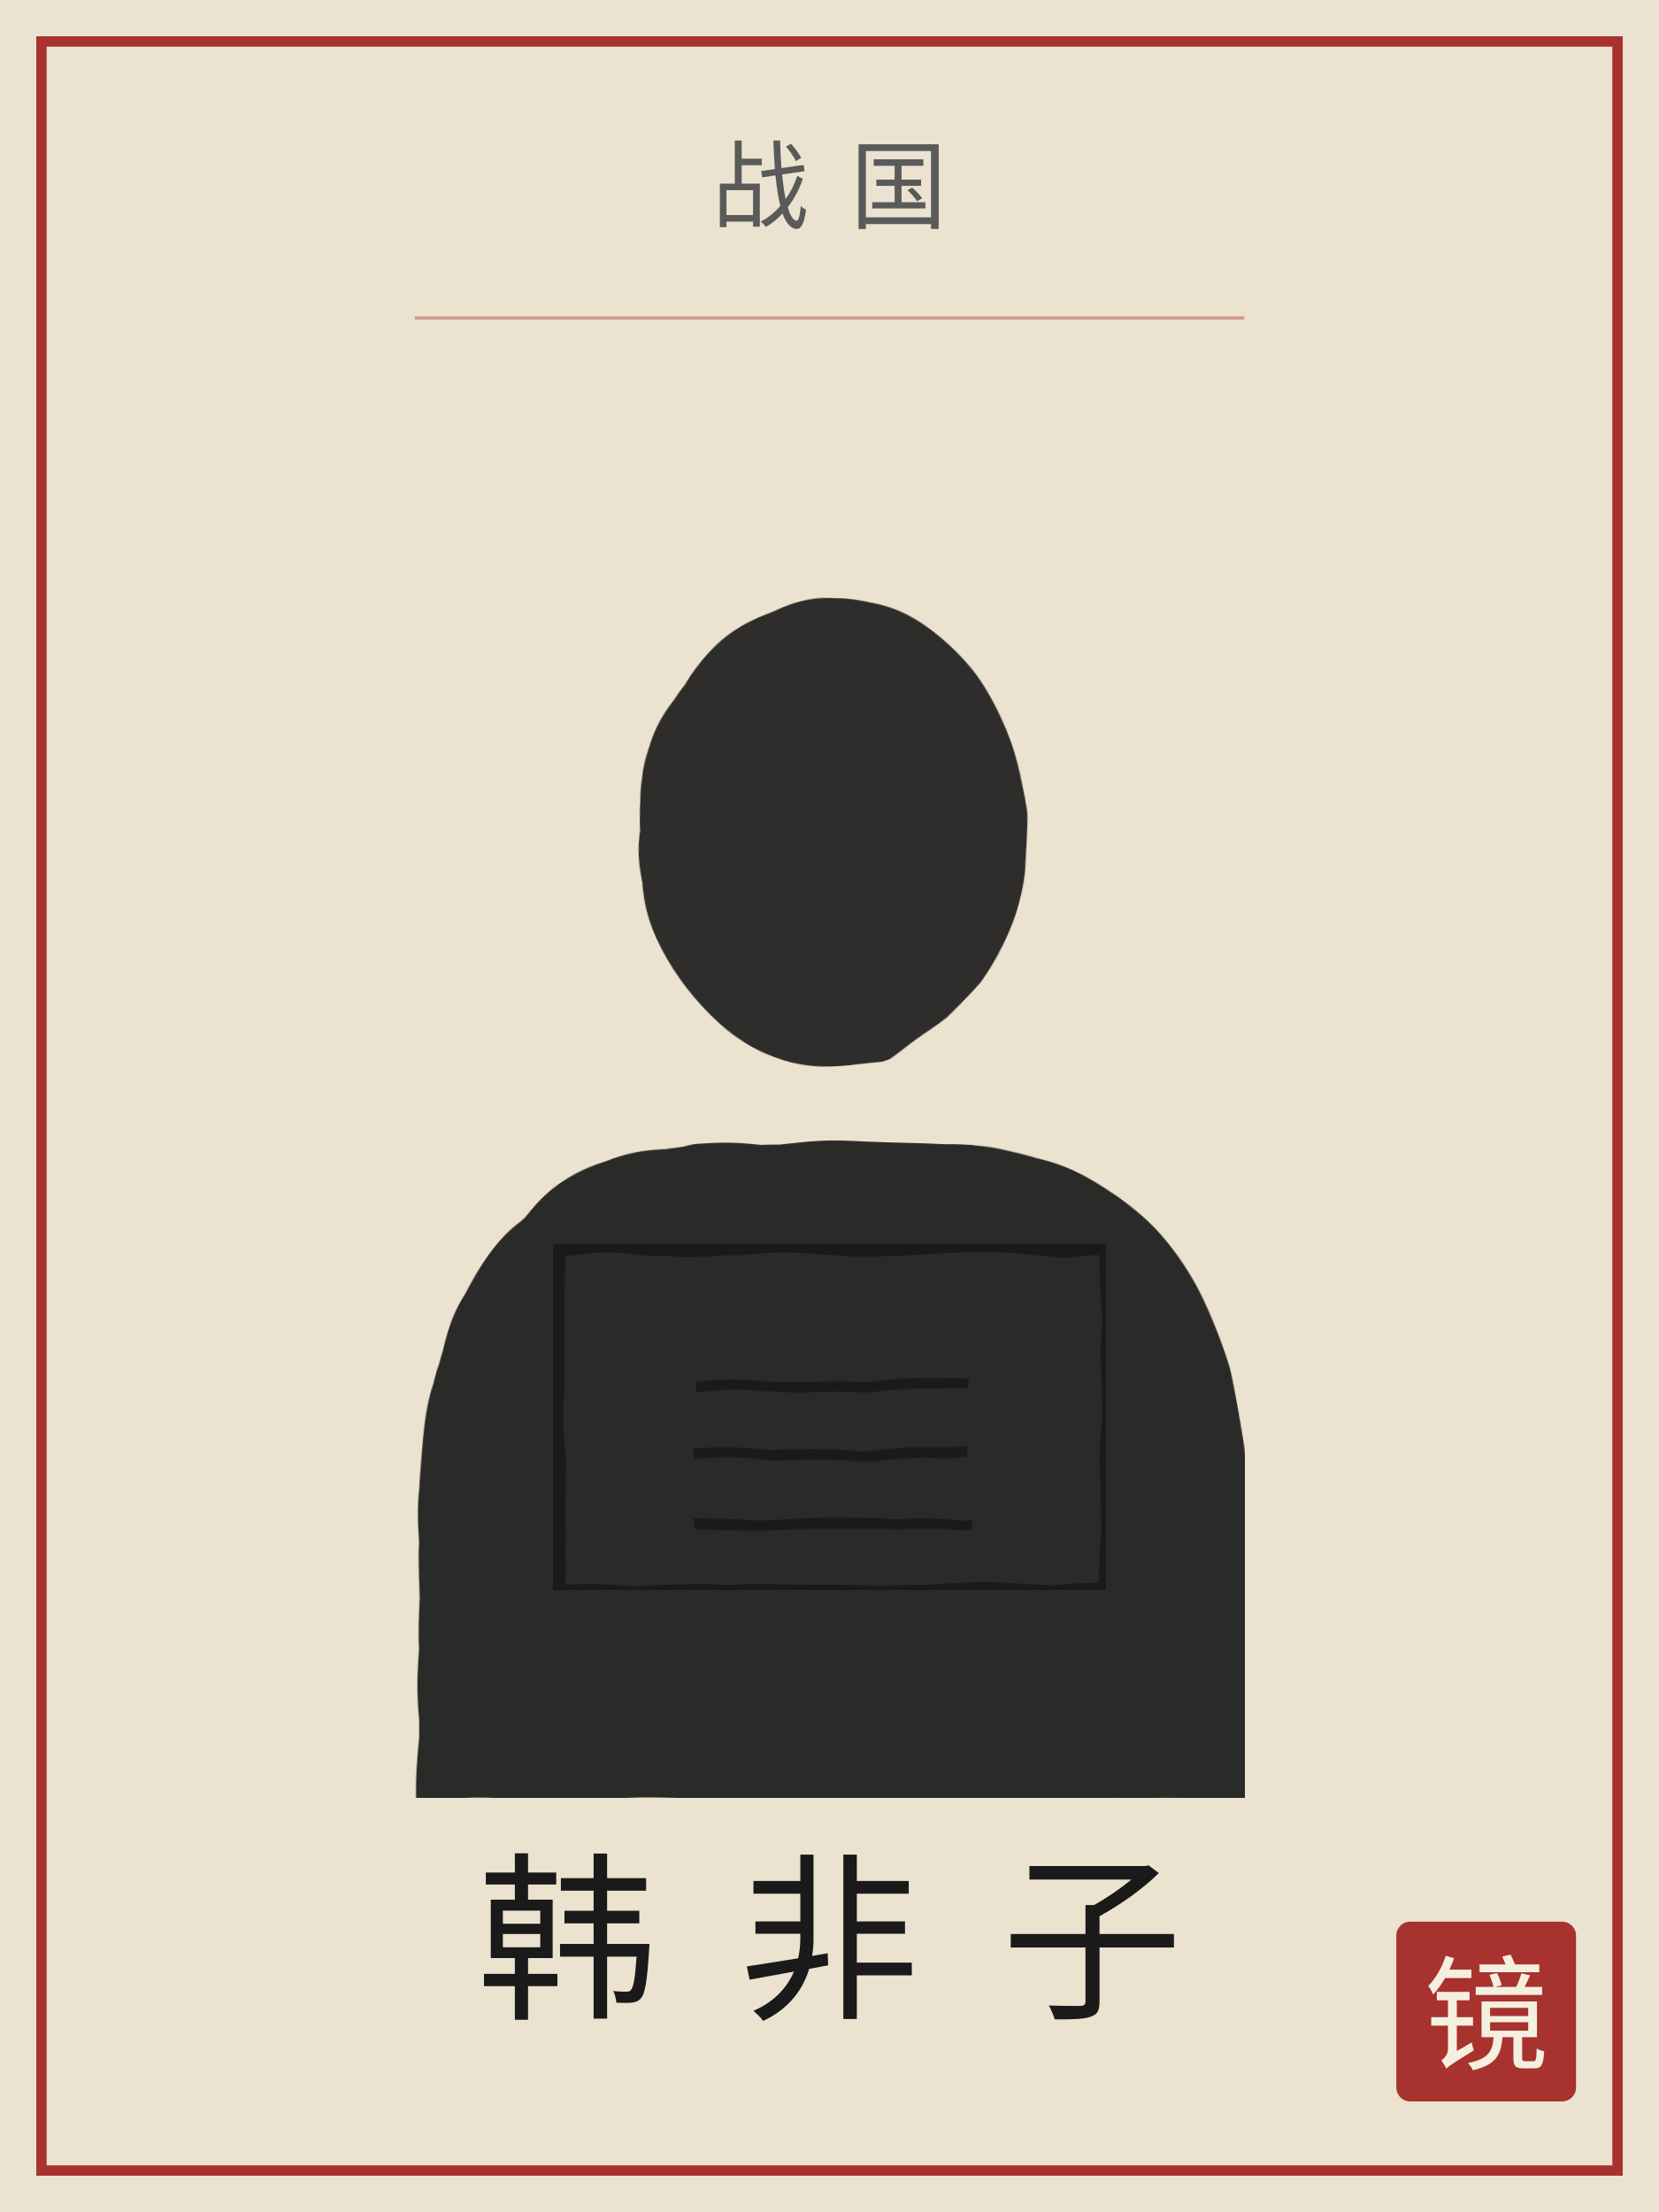
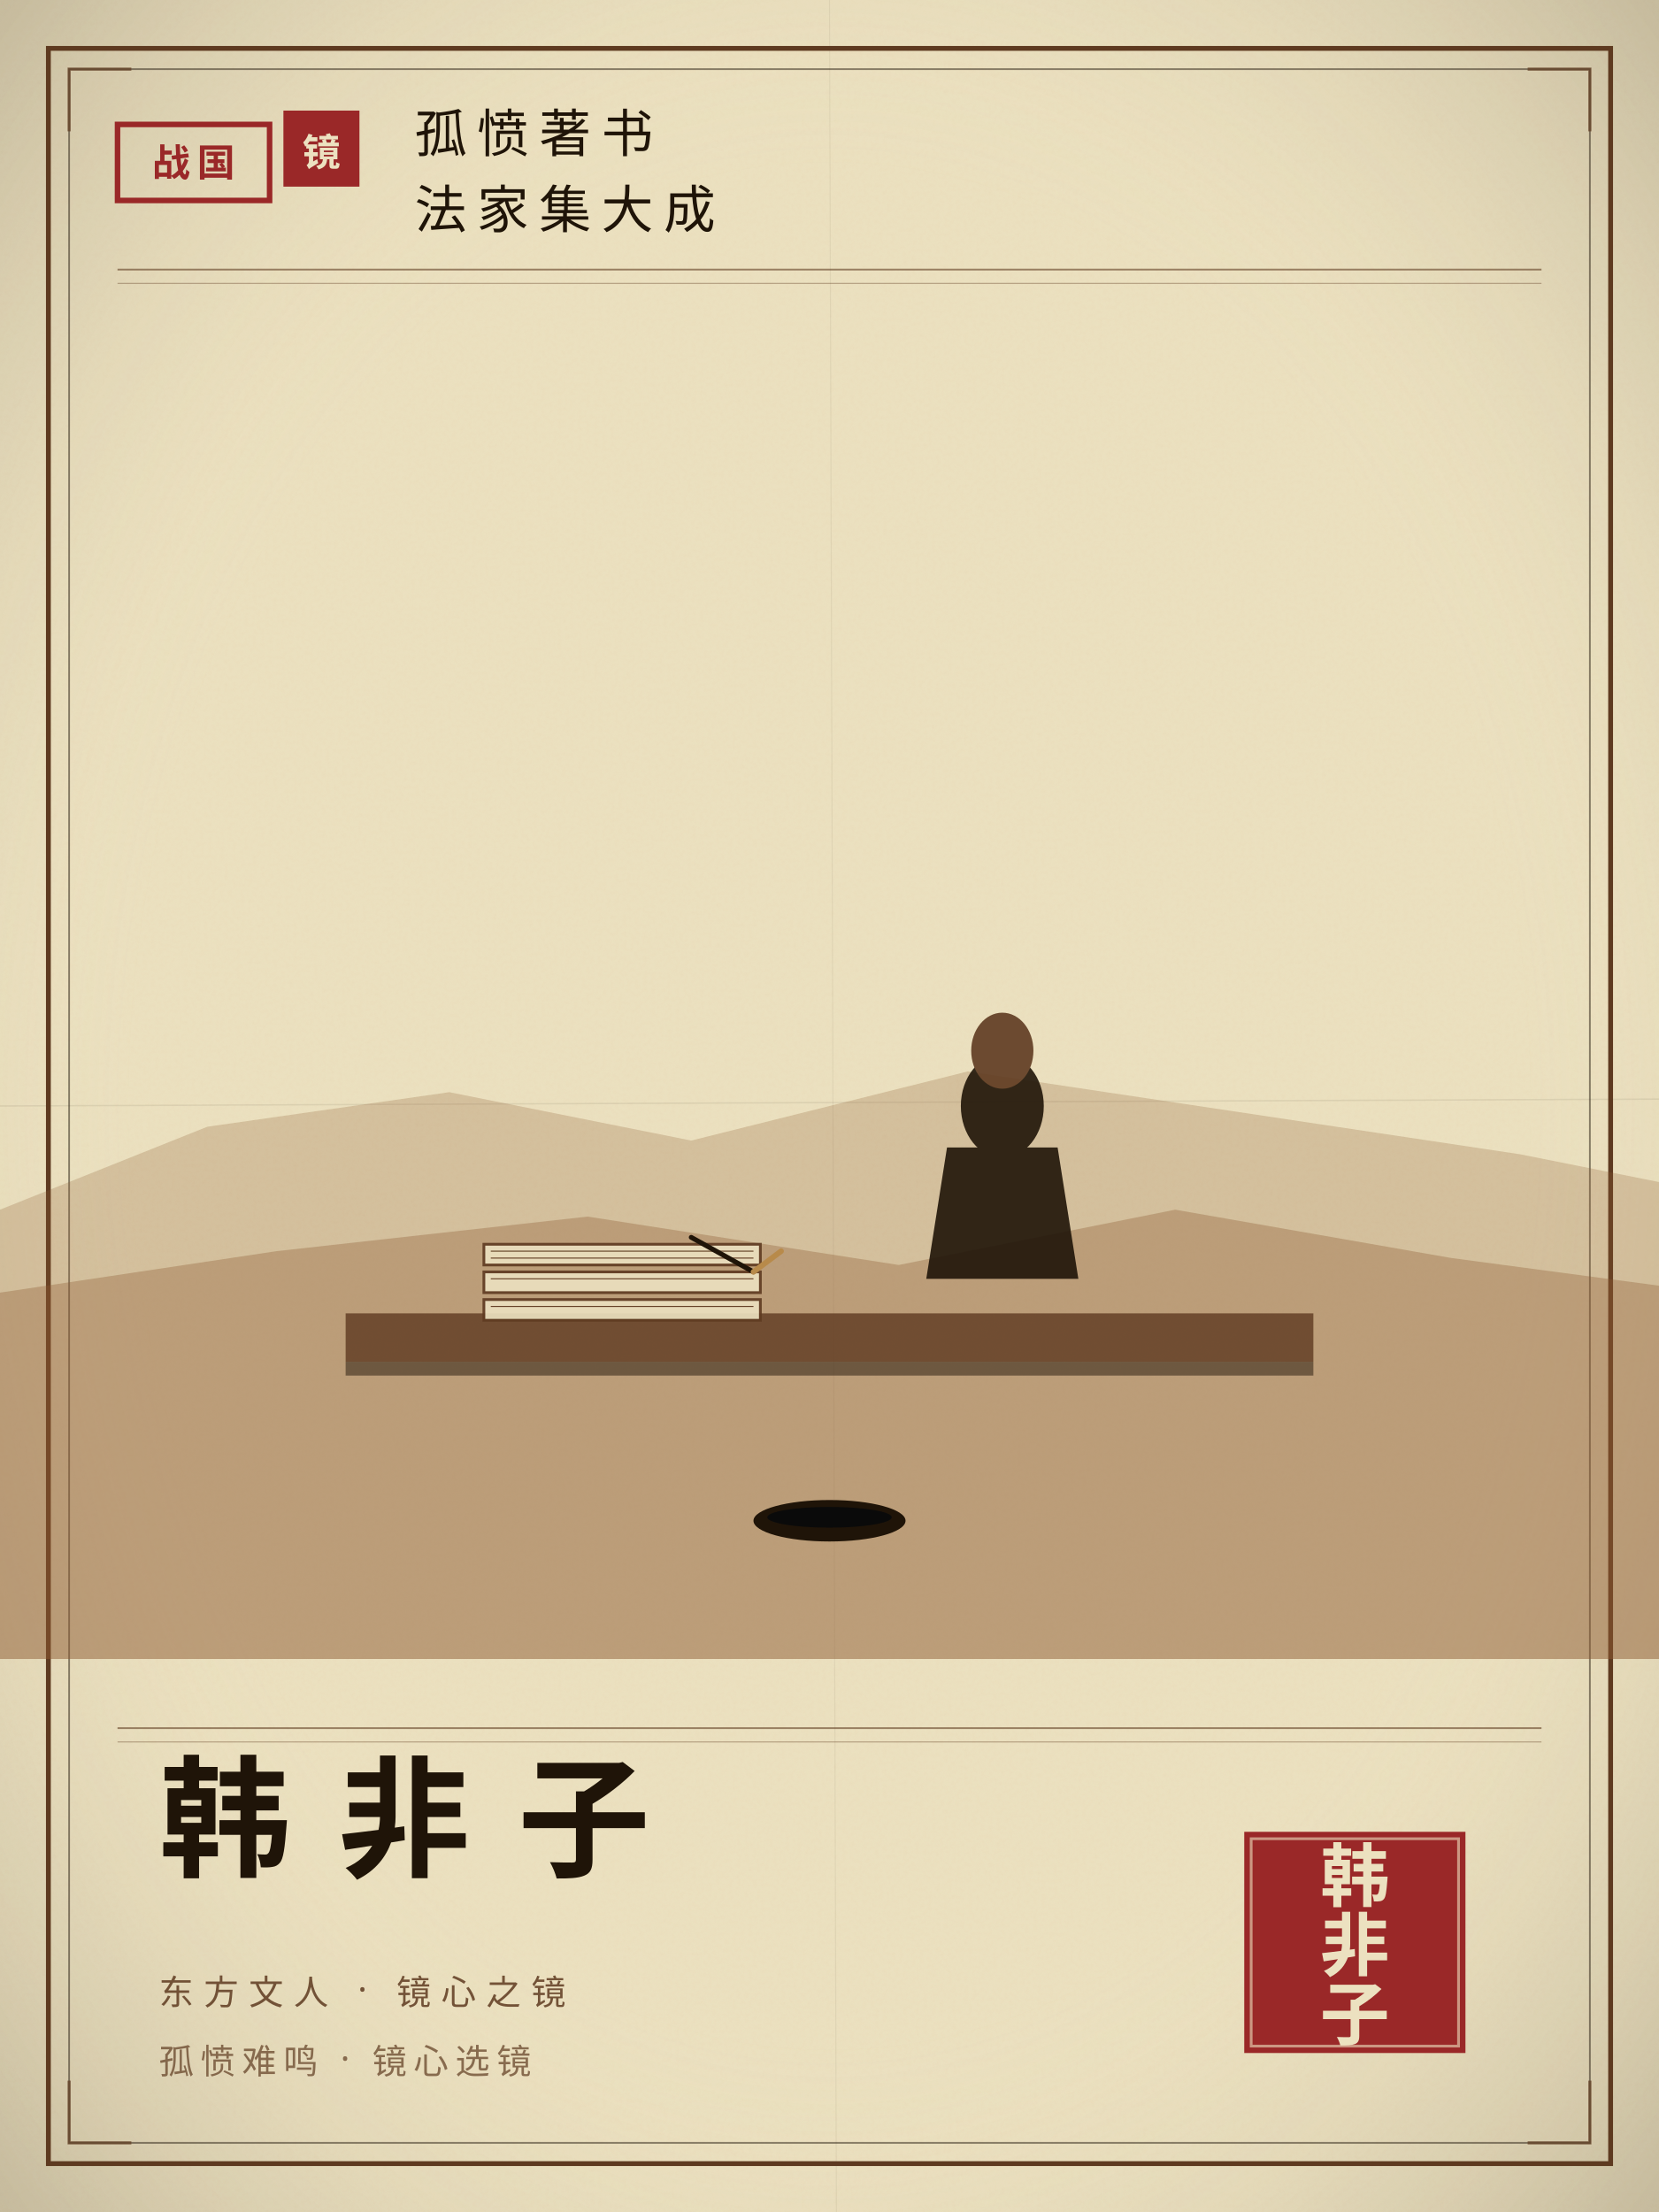
- <svg xmlns="http://www.w3.org/2000/svg" viewBox="0 0 240 320" width="240" height="320" role="img" aria-label="韩非子（战国）">
+ <svg xmlns="http://www.w3.org/2000/svg" viewBox="0 0 480 640" width="480" height="640" preserveAspectRatio="xMidYMid meet">
  <defs>
-     <filter id="rough" x="0" y="0" width="100%" height="100%">
-       <feTurbulence baseFrequency="0.04" numOctaves="2" seed="3" />
-       <feDisplacementMap in="SourceGraphic" scale="1.5" />
+     <filter id="ink-92" x="-10%" y="-10%" width="120%" height="120%">
+       <feTurbulence type="fractalNoise" baseFrequency="0.022" numOctaves="2" seed="92" result="noise" />
+       <feDisplacementMap in="SourceGraphic" in2="noise" scale="2.4" />
+     </filter>
+     <filter id="ink-strong-92" x="-10%" y="-10%" width="120%" height="120%">
+       <feTurbulence type="fractalNoise" baseFrequency="0.045" numOctaves="3" seed="99" result="noise" />
+       <feDisplacementMap in="SourceGraphic" in2="noise" scale="3.6" />
+     </filter>
+     <filter id="wash-92" x="-20%" y="-20%" width="140%" height="140%">
+       <feTurbulence type="fractalNoise" baseFrequency="0.018" numOctaves="2" seed="95" result="t" />
+       <feDisplacementMap in="SourceGraphic" in2="t" scale="6" />
+       <feGaussianBlur stdDeviation="0.6" />
+     </filter>
+     <filter id="haze-92">
+       <feGaussianBlur stdDeviation="2.4" />
+     </filter>
+     <filter id="paper-92" x="0%" y="0%" width="100%" height="100%">
+       <feTurbulence type="fractalNoise" baseFrequency="0.85" numOctaves="2" seed="103" result="grain" />
+       <feColorMatrix in="grain" type="matrix" values="0 0 0 0 0.45                 0 0 0 0 0.35                 0 0 0 0 0.20                 0 0 0 0.10 0" />
    </filter>
  </defs>
-   <style>
-     .ink { color: #1a1a1a; }
-     .cinnabar { color: #a8322e; }
-     .rice { color: #f5efe0; }
-     .faint { color: #5a5a5a; }
-     .face-bg { fill: #ebe3cf; }
-     .frame { fill: none; stroke: #a8322e; stroke-width: 1.5; }
-     text {
-       font-family: '霞鹜文楷','LXGW WenKai','STKaiti','KaiTi',serif;
-     }
-   </style>
-   <rect width="240" height="320" fill="#ebe3cf" />
-   <rect x="6" y="6" width="228" height="308" class="frame" />
-   <text x="120" y="32" text-anchor="middle" font-size="14" letter-spacing="6" class="ink" fill="#5a5a5a">战国</text>
-   <line x1="60" y1="46" x2="180" y2="46" stroke="#a8322e" stroke-width="0.5" opacity="0.4" />
-   <g class="ink" filter="url(#rough)">
-     <ellipse cx="120" cy="120" rx="28" ry="34" fill="#1a1a1a" opacity="0.9" />
-     <path d="M60 220 Q60 170 100 165 L140 165 Q180 170 180 220 L180 260 L60 260 Z" fill="#1a1a1a" opacity="0.92" />
+   <rect x="0" y="0" width="480" height="640" fill="#ece1c0" />
+   <rect x="0" y="0" width="480" height="640" fill="#ece1c0" filter="url(#paper-92)" opacity="0.55" />
+   <radialGradient id="vignette-92" cx="50%" cy="50%" r="70%">
+     <stop offset="60%" stop-color="#ece1c0" stop-opacity="0" />
+     <stop offset="100%" stop-color="#1f1408" stop-opacity="0.18" />
+   </radialGradient>
+   <rect x="0" y="0" width="480" height="640" fill="url(#vignette-92)" />
+   <path d="M 0 320 L 480 318" stroke="#1f1408" stroke-width="0.4" opacity="0.08" />
+   <path d="M 240 0 L 242 640" stroke="#1f1408" stroke-width="0.3" opacity="0.06" />
+   <rect x="14" y="14" width="452" height="612" fill="none" stroke="#5e3a20" stroke-width="1.4" />
+   <rect x="20" y="20" width="440" height="600" fill="none" stroke="#1f1408" stroke-width="0.5" opacity="0.5" />
+   <g stroke="#5e3a20" stroke-width="0.9" fill="none" opacity="0.7">
+     <path d="M 20 38 L 20 20 L 38 20" />
+     <path d="M 442 20 L 460 20 L 460 38" />
+     <path d="M 460 602 L 460 620 L 442 620" />
+     <path d="M 38 620 L 20 620 L 20 602" />
  </g>
-   <g class="ink" filter="url(#rough)">
-     <rect x="80" y="180" width="80" height="50" fill="none" stroke="currentColor" stroke-width="2.5" />
-     <line x1="100" y1="200" x2="140" y2="200" stroke="currentColor" stroke-width="1.5" />
-     <line x1="100" y1="210" x2="140" y2="210" stroke="currentColor" stroke-width="1.5" />
-     <line x1="100" y1="220" x2="140" y2="220" stroke="currentColor" stroke-width="1.5" />
+   <g>
+     <g transform="translate(34 36)">
+       <rect x="0" y="0" width="44" height="22" fill="none" stroke="#9a2828" stroke-width="1.6" />
+       <text x="22" y="15" text-anchor="middle" font-family="STKaiti, KaiTi, serif" font-size="11" fill="#9a2828" letter-spacing="2" font-weight="600">战国</text>
+     </g>
+     <g transform="translate(82 32)">
+       <rect x="0" y="0" width="22" height="22" fill="#9a2828" />
+       <text x="11" y="16" text-anchor="middle" font-family="serif" font-size="11" fill="#ece1c0" font-weight="700">镜</text>
+     </g>
+     <g transform="translate(120 44)">
+       <text font-family="STKaiti, KaiTi, serif" font-size="15" fill="#1f1408" letter-spacing="3" font-weight="500">
+         <tspan x="0" dy="0">孤愤著书</tspan>
+         <tspan x="0" dy="22">法家集大成</tspan>
+       </text>
+     </g>
+     <line x1="34" y1="78" x2="446" y2="78" stroke="#5e3a20" stroke-width="0.5" opacity="0.6" />
+     <line x1="34" y1="82" x2="446" y2="82" stroke="#5e3a20" stroke-width="0.3" opacity="0.4" />
  </g>
-   <text x="120" y="290" text-anchor="middle" font-size="26" letter-spacing="12" class="ink" fill="#1a1a1a">韩非子</text>
-   <g transform="translate(202,278)">
-     <rect x="0" y="0" width="26" height="26" fill="#a8322e" rx="2" />
-     <text x="13" y="20" text-anchor="middle" font-size="18" fill="#f5efe0">镜</text>
+   <g>
+     <g filter="url(#haze-50)" opacity="0.7">
+       <path d="M 0 350 L 60 326 L 130 316 L 200 330 L 280 310 L 360 322 L 440 334 L 480 342 L 480 480 L 0 480 Z" fill="#8a5a30" opacity="0.35" />
+       <path d="M 0 374 L 80 362 L 170 352 L 260 366 L 340 350 L 420 364 L 480 372 L 480 480 L 0 480 Z" fill="#8a5a30" opacity="0.55" />
+     </g>
+     <g>
+       <ellipse cx="240" cy="440" rx="22" ry="6" fill="#1f1408" />
+       <ellipse cx="240" cy="439" rx="18" ry="3" fill="#0a0a0a" />
+     </g>
+     <rect x="100" y="380" width="280" height="14" fill="#5e3a20" opacity="0.8" />
+     <rect x="100" y="394" width="280" height="4" fill="#1f1408" opacity="0.5" />
+     <g transform="translate(140 360)" fill="#ece1c0" stroke="#5e3a20" stroke-width="0.8" opacity="0.9">
+       <rect x="0" y="0" width="80" height="6" />
+       <line x1="2" y1="2" x2="78" y2="2" stroke-width="0.3" />
+       <line x1="2" y1="4" x2="78" y2="4" stroke-width="0.3" />
+       <rect x="0" y="8" width="80" height="6" />
+       <line x1="2" y1="10" x2="78" y2="10" stroke-width="0.3" />
+       <rect x="0" y="16" width="80" height="6" />
+       <line x1="2" y1="18" x2="78" y2="18" stroke-width="0.3" />
+     </g>
+     <g transform="translate(290 320)" fill="#1f1408" opacity="0.9">
+       <ellipse cx="0" cy="0" rx="12" ry="15" />
+       <path d="M -16 12 L -22 50 L 22 50 L 16 12 Z" />
+       <ellipse cx="0" cy="-16" rx="9" ry="11" fill="#5e3a20" />
+     </g>
+     <line x1="200" y1="358" x2="218" y2="368" stroke="#1f1408" stroke-width="1.4" stroke-linecap="round" />
+     <line x1="218" y1="368" x2="226" y2="362" stroke="#b88a4a" stroke-width="1.6" stroke-linecap="round" />
+   </g>
+   <g>
+     <line x1="34" y1="500" x2="446" y2="500" stroke="#5e3a20" stroke-width="0.5" opacity="0.6" />
+     <line x1="34" y1="504" x2="446" y2="504" stroke="#5e3a20" stroke-width="0.3" opacity="0.4" />
+     <g transform="translate(46 540)">
+       <text font-family="STKaiti, KaiTi, serif" font-size="38" fill="#1f1408" letter-spacing="14" font-weight="700">韩非子</text>
+       <text x="0" y="40" font-family="STKaiti, KaiTi, serif" font-size="10" fill="#5e3a20" letter-spacing="3" opacity="0.85">东方文人 · 镜心之镜</text>
+     </g>
+     <g transform="translate(360 530)">
+       <rect x="0" y="0" width="64" height="64" fill="#9a2828" filter="url(#ink-40)" />
+       <rect x="2" y="2" width="60" height="60" fill="none" stroke="#ece1c0" stroke-width="0.8" opacity="0.6" />
+       <text x="32" y="20" text-anchor="middle" font-family="serif" font-size="20" fill="#ece1c0" font-weight="900">韩</text>
+       <text x="32" y="40" text-anchor="middle" font-family="serif" font-size="20" fill="#ece1c0" font-weight="900">非</text>
+       <text x="32" y="60" text-anchor="middle" font-family="serif" font-size="20" fill="#ece1c0" font-weight="900">子</text>
+     </g>
+   </g>
+   <g transform="translate(46 600)">
+     <text font-family="STKaiti, KaiTi, serif" font-size="10" fill="#5e3a20" letter-spacing="2" opacity="0.7">孤愤难鸣 · 镜心选镜</text>
  </g>
</svg>
